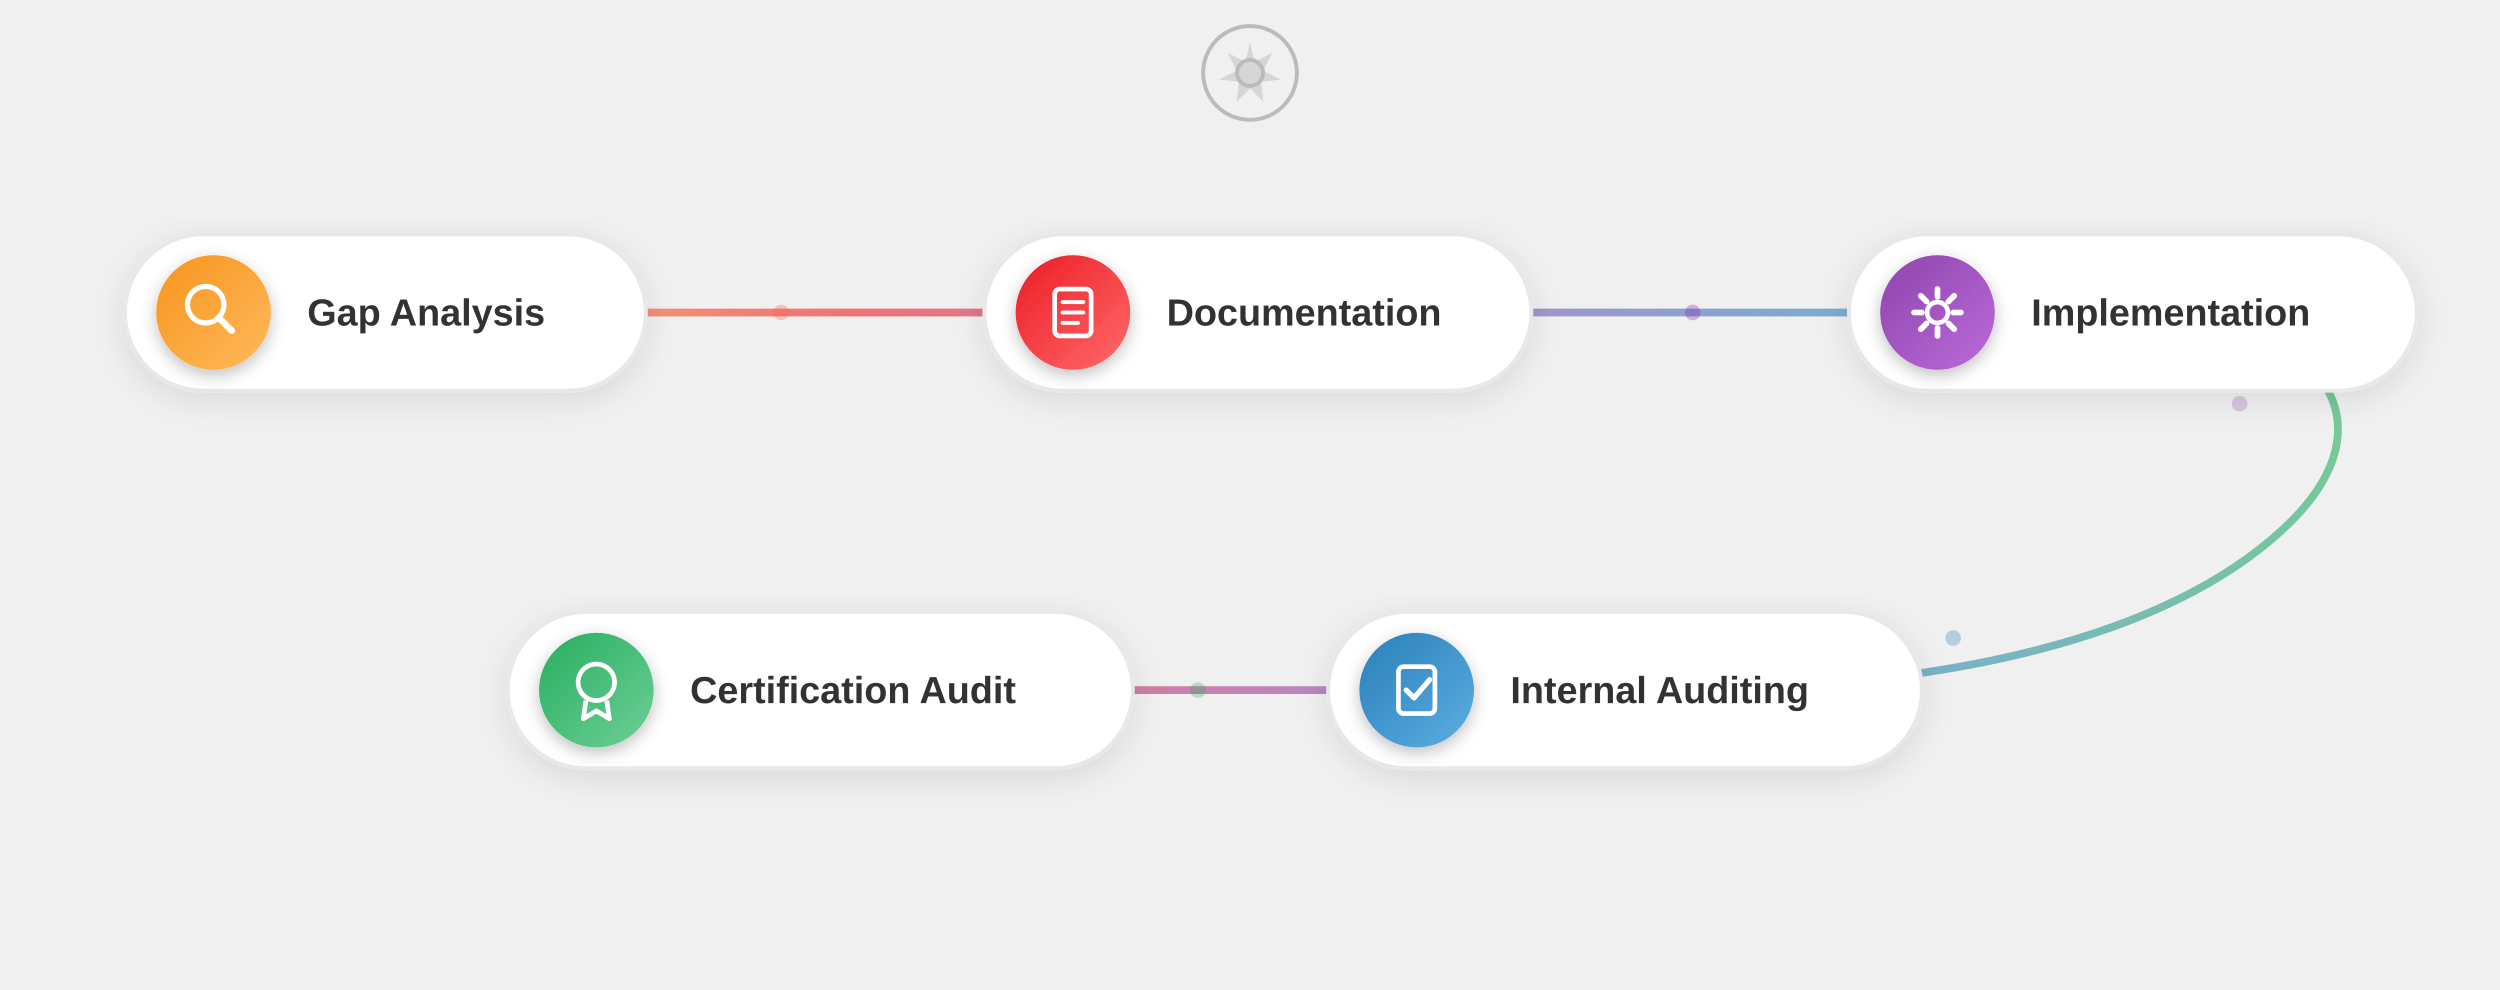
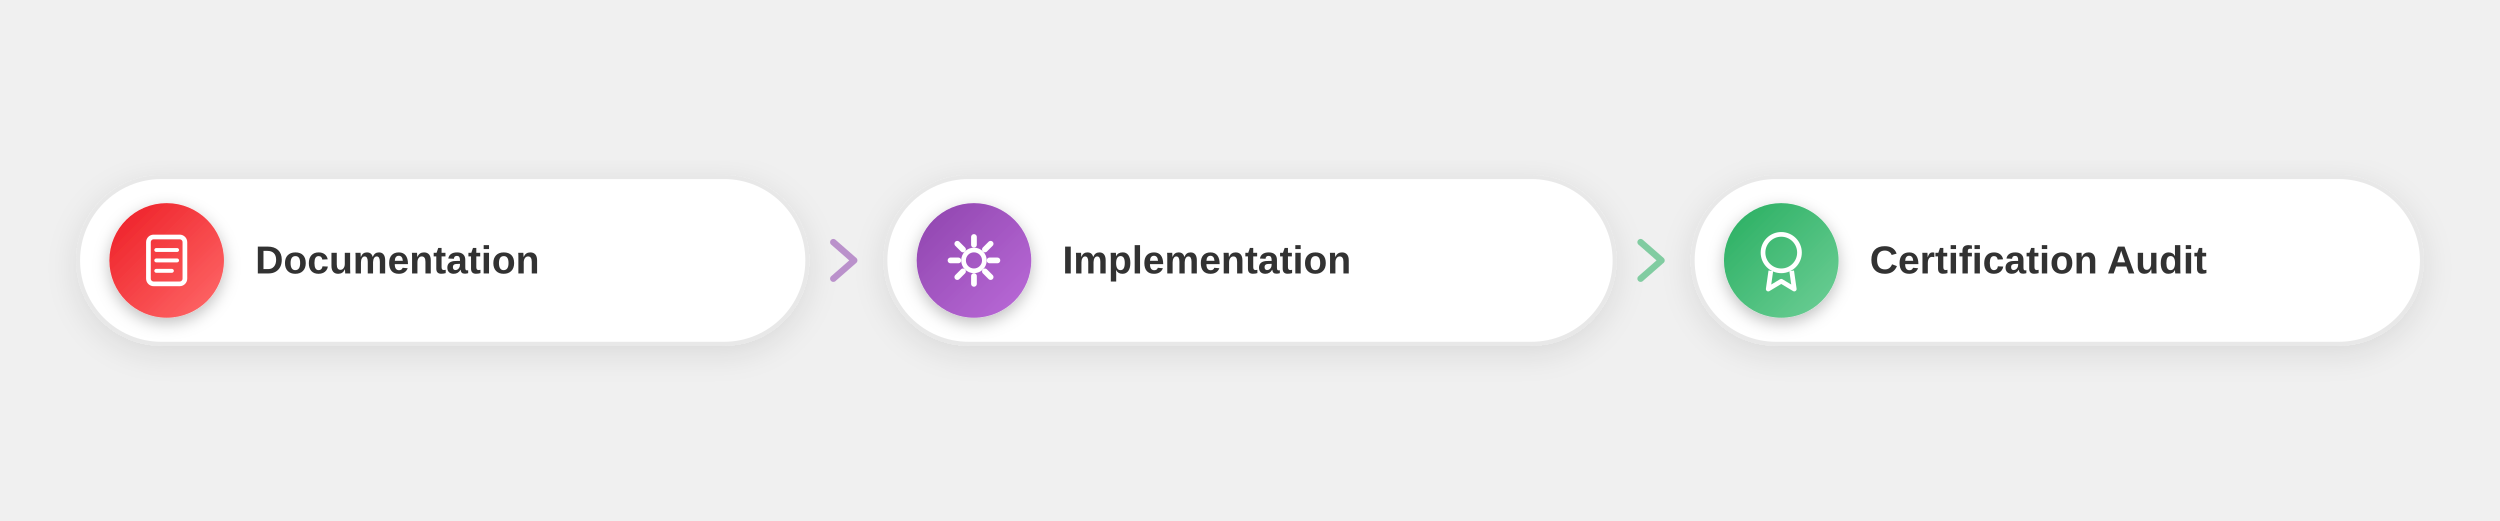
- <svg xmlns="http://www.w3.org/2000/svg" viewBox="0 0 960 380" fill="none">
+ <svg xmlns="http://www.w3.org/2000/svg" viewBox="0 0 960 200" fill="none">
  <defs>
    <linearGradient id="pathGrad" x1="0%" y1="0%" x2="100%" y2="0%">
-       <stop offset="0%" stop-color="#F7941D" />
-       <stop offset="25%" stop-color="#ED1C24" />
+       <stop offset="0%" stop-color="#ED1C24" />
      <stop offset="50%" stop-color="#8E44AD" />
-       <stop offset="75%" stop-color="#2980B9" />
      <stop offset="100%" stop-color="#27AE60" />
    </linearGradient>
    <filter id="pill-shadow" x="-8%" y="-15%" width="116%" height="140%">
      <feDropShadow dx="0" dy="3" stdDeviation="6" flood-opacity="0.1" />
    </filter>
    <filter id="icon-glow" x="-20%" y="-20%" width="140%" height="140%">
      <feDropShadow dx="0" dy="2" stdDeviation="3" flood-opacity="0.25" />
    </filter>
+     <linearGradient id="grad2" x1="0" y1="0" x2="1" y2="1">
+       <stop offset="0%" stop-color="#ED1C24" />
+       <stop offset="100%" stop-color="#FF6B6B" />
+     </linearGradient>
+     <linearGradient id="grad3" x1="0" y1="0" x2="1" y2="1">
+       <stop offset="0%" stop-color="#8E44AD" />
+       <stop offset="100%" stop-color="#BB6BD9" />
+     </linearGradient>
+     <linearGradient id="grad5" x1="0" y1="0" x2="1" y2="1">
+       <stop offset="0%" stop-color="#27AE60" />
+       <stop offset="100%" stop-color="#6FCF97" />
+     </linearGradient>
  </defs>
-   <g transform="translate(480, 28)" text-anchor="middle">
-     <circle cx="0" cy="0" r="18" fill="none" stroke="#bbb" stroke-width="1.5" />
-     <path d="M0,-14 L2,-5 L10,-9 L6,-1 L14,3 L5,4 L6,13 L0,7 L-6,13 L-5,4 L-14,3 L-6,-1 L-10,-9 L-2,-5 Z" fill="#bbb" opacity="0.5" transform="scale(0.85)" />
-     <circle cx="0" cy="0" r="5" fill="none" stroke="#bbb" stroke-width="1.5" />
-   </g>
-   <path d="M145,120 C260,120 320,120 480,120 C640,120 700,120 815,120            C890,120 920,160 880,200            C840,240 760,265 640,265 C520,265 440,265 320,265" stroke="url(#pathGrad)" stroke-width="3" stroke-linecap="round" fill="none" opacity="0.6" />
-   <circle cx="145" cy="120" r="5" fill="#F7941D" opacity="0.4" />
-   <circle cx="480" cy="120" r="5" fill="#ED1C24" opacity="0.4" />
-   <circle cx="815" cy="120" r="5" fill="#8E44AD" opacity="0.4" />
-   <circle cx="640" cy="265" r="5" fill="#2980B9" opacity="0.4" />
-   <circle cx="320" cy="265" r="5" fill="#27AE60" opacity="0.4" />
+   <line x1="64" y1="100" x2="684" y2="100" stroke="url(#pathGrad)" stroke-width="3" stroke-linecap="round" opacity="0.45" />
  <g filter="url(#pill-shadow)">
-     <rect x="48" y="90" width="200" height="60" rx="30" fill="white" stroke="#E8E8E8" stroke-width="1.5" />
-     <circle cx="82" cy="120" r="22" fill="url(#grad1)" filter="url(#icon-glow)" />
-     <g transform="translate(82,120)" fill="white">
-       <circle cx="-3" cy="-3" r="7" fill="none" stroke="white" stroke-width="2" />
-       <line x1="2" y1="2" x2="7" y2="7" stroke="white" stroke-width="2.5" stroke-linecap="round" />
-     </g>
-     <text x="118" y="125" font-family="Arial, sans-serif" font-size="14.5" font-weight="600" fill="#333">Gap Analysis</text>
-   </g>
-   <linearGradient id="grad1" x1="0" y1="0" x2="1" y2="1">
-     <stop offset="0%" stop-color="#F7941D" />
-     <stop offset="100%" stop-color="#FFBA5C" />
-   </linearGradient>
-   <g filter="url(#pill-shadow)">
-     <rect x="378" y="90" width="210" height="60" rx="30" fill="white" stroke="#E8E8E8" stroke-width="1.5" />
-     <circle cx="412" cy="120" r="22" fill="url(#grad2)" filter="url(#icon-glow)" />
-     <g transform="translate(412,120)" fill="white">
+     <rect x="30" y="68" width="280" height="64" rx="32" fill="white" stroke="#E8E8E8" stroke-width="1.5" />
+     <circle cx="64" cy="100" r="22" fill="url(#grad2)" filter="url(#icon-glow)" />
+     <g transform="translate(64,100)">
      <rect x="-7" y="-9" width="14" height="18" rx="2" fill="none" stroke="white" stroke-width="1.8" />
      <line x1="-4" y1="-4" x2="4" y2="-4" stroke="white" stroke-width="1.5" stroke-linecap="round" />
      <line x1="-4" y1="0" x2="4" y2="0" stroke="white" stroke-width="1.5" stroke-linecap="round" />
      <line x1="-4" y1="4" x2="2" y2="4" stroke="white" stroke-width="1.5" stroke-linecap="round" />
    </g>
-     <text x="448" y="125" font-family="Arial, sans-serif" font-size="14.5" font-weight="600" fill="#333">Documentation</text>
+     <text x="98" y="105" font-family="Arial, sans-serif" font-size="15" font-weight="600" fill="#333">Documentation</text>
  </g>
-   <linearGradient id="grad2" x1="0" y1="0" x2="1" y2="1">
-     <stop offset="0%" stop-color="#ED1C24" />
-     <stop offset="100%" stop-color="#FF6B6B" />
-   </linearGradient>
+   <path d="M320,93 L328,100 L320,107" fill="none" stroke="#8E44AD" stroke-width="2.5" stroke-linecap="round" stroke-linejoin="round" opacity="0.55" />
  <g filter="url(#pill-shadow)">
-     <rect x="710" y="90" width="218" height="60" rx="30" fill="white" stroke="#E8E8E8" stroke-width="1.5" />
-     <circle cx="744" cy="120" r="22" fill="url(#grad3)" filter="url(#icon-glow)" />
-     <g transform="translate(744,120)" fill="white">
+     <rect x="340" y="68" width="280" height="64" rx="32" fill="white" stroke="#E8E8E8" stroke-width="1.5" />
+     <circle cx="374" cy="100" r="22" fill="url(#grad3)" filter="url(#icon-glow)" />
+     <g transform="translate(374,100)">
      <circle cx="0" cy="0" r="4" fill="none" stroke="white" stroke-width="1.8" />
      <g stroke="white" stroke-width="2.2" stroke-linecap="round">
        <line x1="0" y1="-9" x2="0" y2="-6" />
        <line x1="0" y1="6" x2="0" y2="9" />
        <line x1="-9" y1="0" x2="-6" y2="0" />
        <line x1="6" y1="0" x2="9" y2="0" />
        <line x1="-6.4" y1="-6.4" x2="-4.2" y2="-4.2" />
        <line x1="4.2" y1="4.2" x2="6.4" y2="6.4" />
        <line x1="6.4" y1="-6.4" x2="4.2" y2="-4.2" />
        <line x1="-4.2" y1="4.2" x2="-6.4" y2="6.4" />
      </g>
    </g>
-     <text x="780" y="125" font-family="Arial, sans-serif" font-size="14.5" font-weight="600" fill="#333">Implementation</text>
+     <text x="408" y="105" font-family="Arial, sans-serif" font-size="15" font-weight="600" fill="#333">Implementation</text>
  </g>
-   <linearGradient id="grad3" x1="0" y1="0" x2="1" y2="1">
-     <stop offset="0%" stop-color="#8E44AD" />
-     <stop offset="100%" stop-color="#BB6BD9" />
-   </linearGradient>
+   <path d="M630,93 L638,100 L630,107" fill="none" stroke="#27AE60" stroke-width="2.5" stroke-linecap="round" stroke-linejoin="round" opacity="0.55" />
  <g filter="url(#pill-shadow)">
-     <rect x="510" y="235" width="228" height="60" rx="30" fill="white" stroke="#E8E8E8" stroke-width="1.5" />
-     <circle cx="544" cy="265" r="22" fill="url(#grad4)" filter="url(#icon-glow)" />
-     <g transform="translate(544,265)" fill="white">
-       <rect x="-7" y="-9" width="14" height="18" rx="2" fill="none" stroke="white" stroke-width="1.8" />
-       <polyline points="-4,0 -1,3 5,-4" fill="none" stroke="white" stroke-width="2" stroke-linecap="round" stroke-linejoin="round" />
-     </g>
-     <text x="580" y="270" font-family="Arial, sans-serif" font-size="14.5" font-weight="600" fill="#333">Internal Auditing</text>
-   </g>
-   <linearGradient id="grad4" x1="0" y1="0" x2="1" y2="1">
-     <stop offset="0%" stop-color="#2980B9" />
-     <stop offset="100%" stop-color="#5DADE2" />
-   </linearGradient>
-   <g filter="url(#pill-shadow)">
-     <rect x="195" y="235" width="240" height="60" rx="30" fill="white" stroke="#E8E8E8" stroke-width="1.5" />
-     <circle cx="229" cy="265" r="22" fill="url(#grad5)" filter="url(#icon-glow)" />
-     <g transform="translate(229,265)" fill="white">
+     <rect x="650" y="68" width="280" height="64" rx="32" fill="white" stroke="#E8E8E8" stroke-width="1.5" />
+     <circle cx="684" cy="100" r="22" fill="url(#grad5)" filter="url(#icon-glow)" />
+     <g transform="translate(684,100)">
      <circle cx="0" cy="-3" r="7" fill="none" stroke="white" stroke-width="1.8" />
      <polyline points="-4,4 -5,11 0,8 5,11 4,4" fill="none" stroke="white" stroke-width="1.8" stroke-linejoin="round" />
    </g>
-     <text x="265" y="270" font-family="Arial, sans-serif" font-size="14.5" font-weight="600" fill="#333">Certification Audit</text>
+     <text x="718" y="105" font-family="Arial, sans-serif" font-size="15" font-weight="600" fill="#333">Certification Audit</text>
  </g>
-   <linearGradient id="grad5" x1="0" y1="0" x2="1" y2="1">
-     <stop offset="0%" stop-color="#27AE60" />
-     <stop offset="100%" stop-color="#6FCF97" />
-   </linearGradient>
-   <circle cx="300" cy="120" r="3" fill="#F0614A" opacity="0.3" />
-   <circle cx="650" cy="120" r="3" fill="#7B1FA2" opacity="0.3" />
-   <circle cx="860" cy="155" r="3" fill="#9B59B6" opacity="0.3" />
-   <circle cx="750" cy="245" r="3" fill="#2980B9" opacity="0.3" />
-   <circle cx="460" cy="265" r="3" fill="#27AE60" opacity="0.3" />
</svg>
